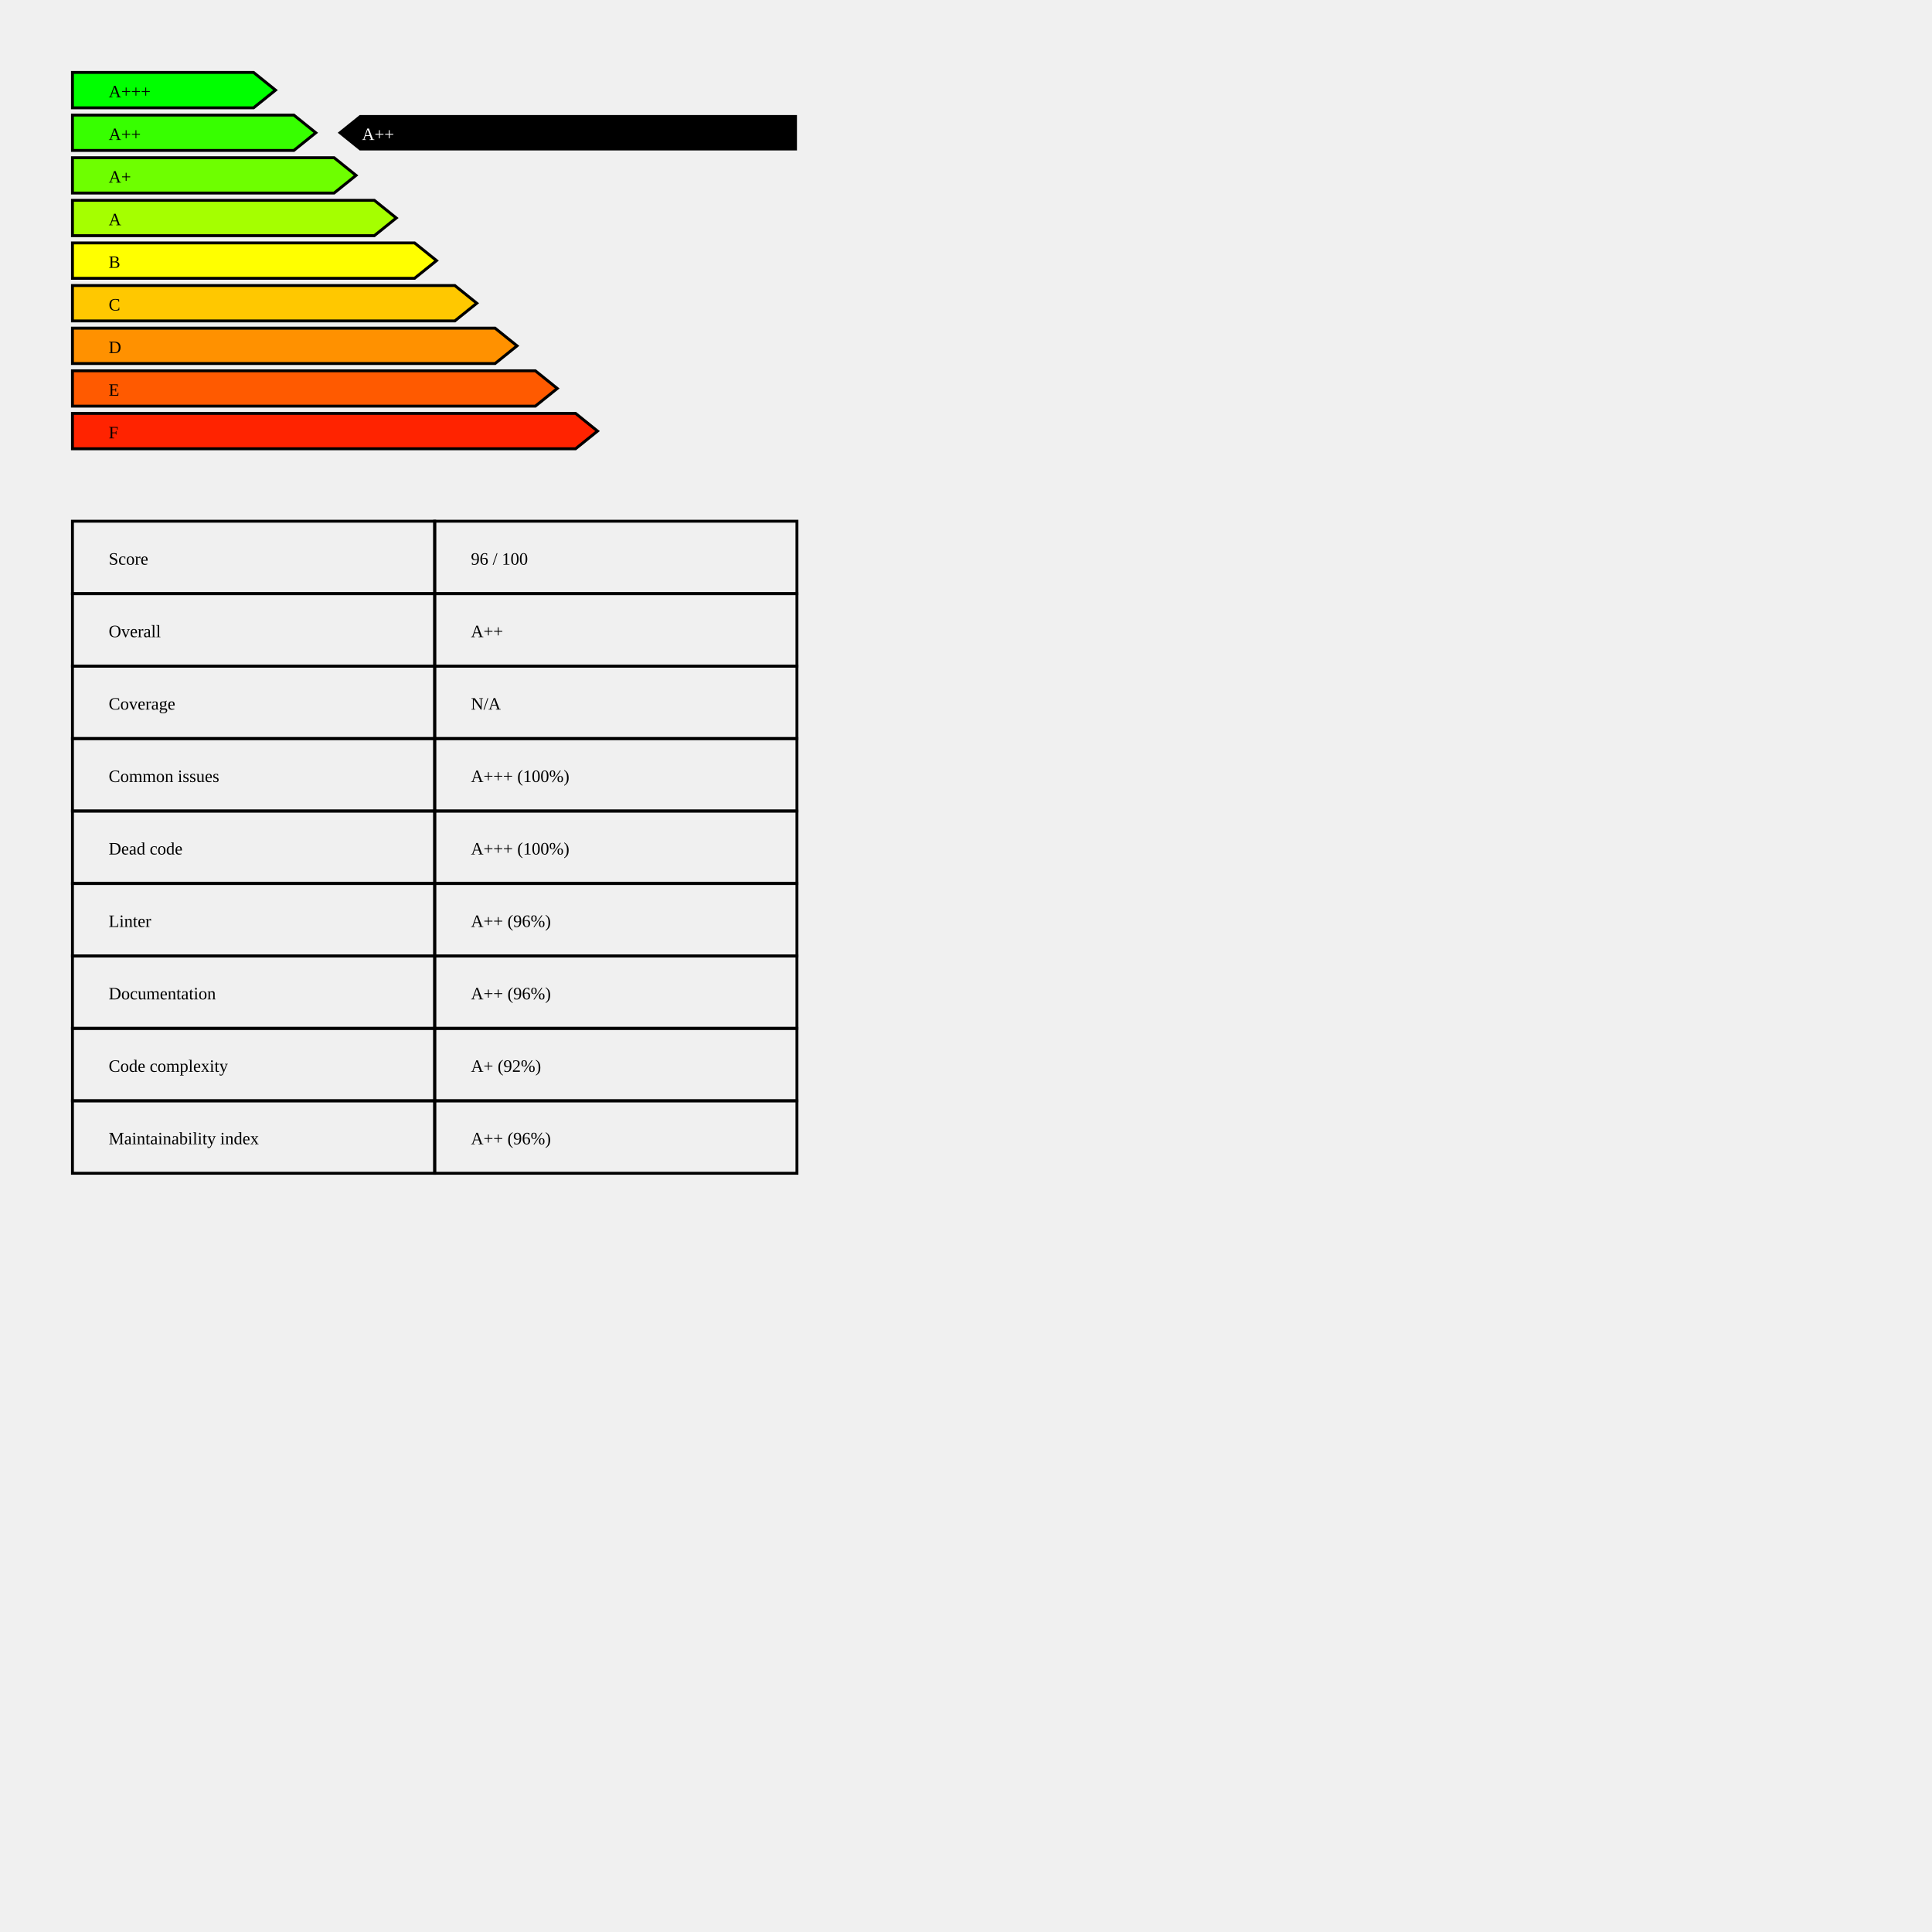
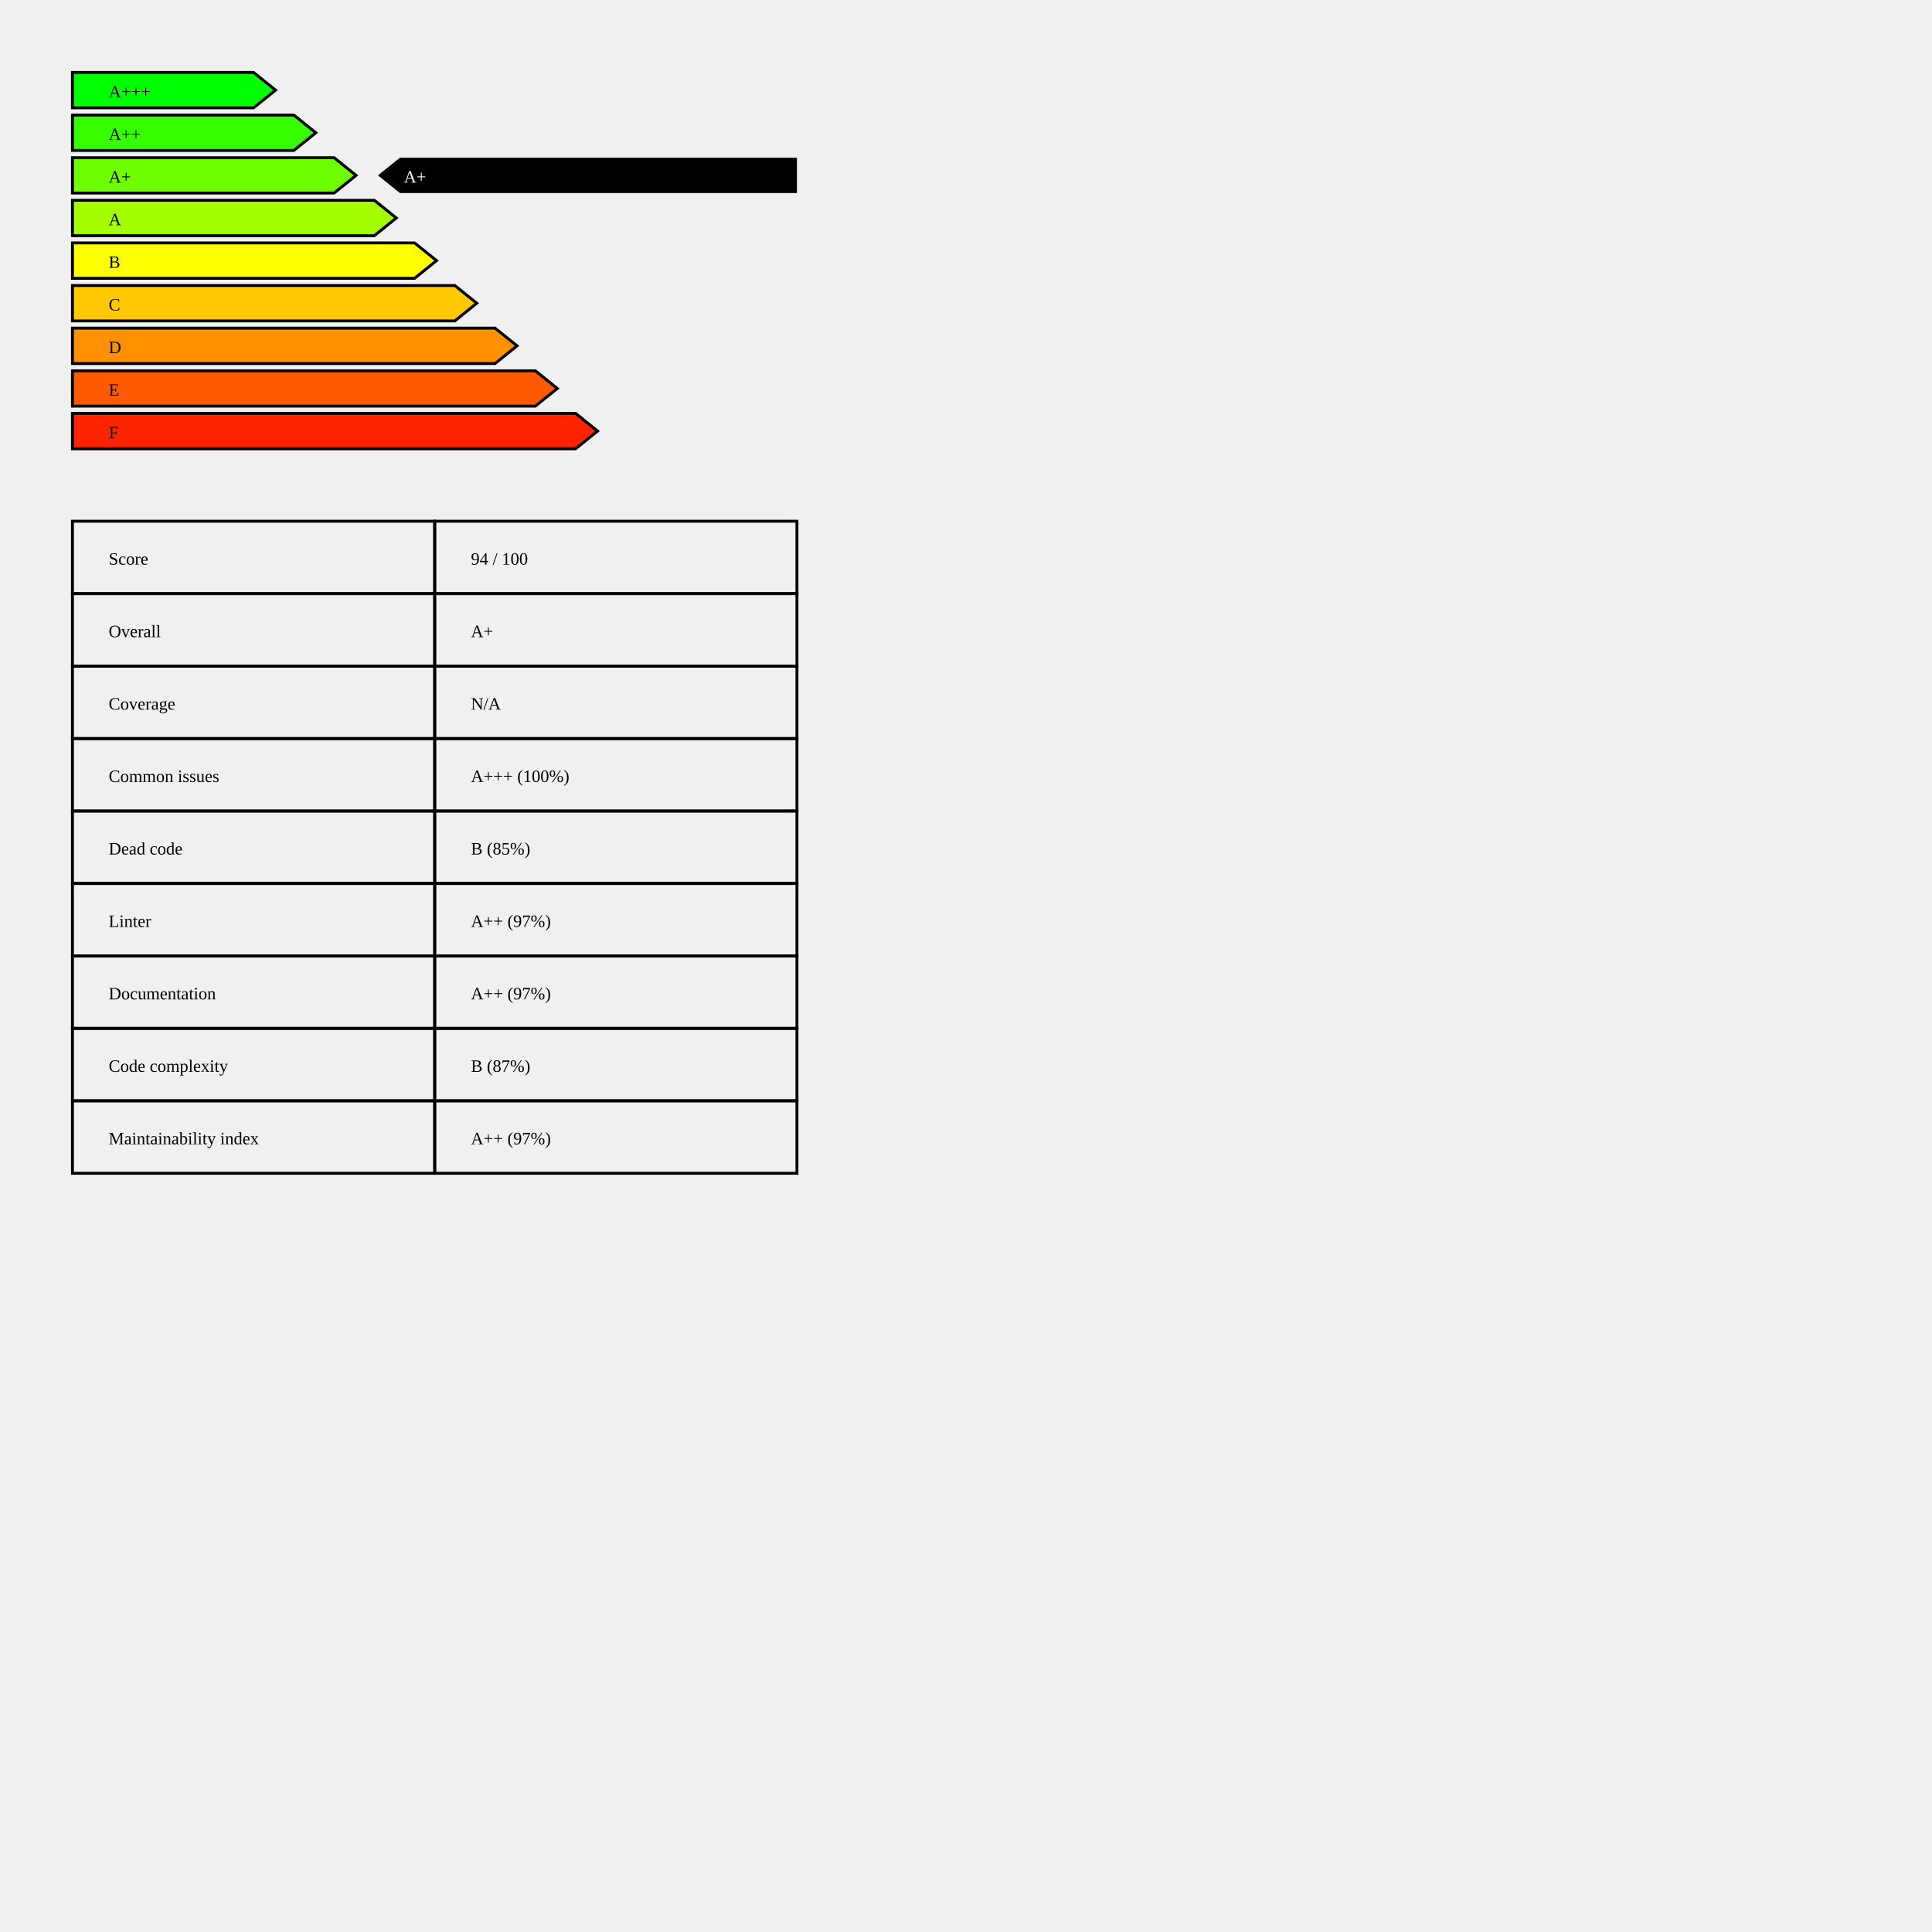
<svg xmlns="http://www.w3.org/2000/svg" baseProfile="full" height="1000pt" version="1.1" width="1000pt">
  <defs />
  <polygon points="50,50.0 175.0,50.0 190.152,62.206 175.0,74.412 50,74.412 50,50.0" style="fill:rgb(0 255 0);stroke:black;stroke-width:2;" />
  <text x="75.0" y="67.206">A+++</text>
  <polygon points="50,79.412 202.778,79.412 217.929,91.618 202.778,103.824 50,103.824 50,79.412" style="fill:rgb(55 255 0);stroke:black;stroke-width:2;" />
  <text x="75.0" y="96.618">A++</text>
  <polygon points="50,108.824 230.556,108.824 245.707,121.029 230.556,133.235 50,133.235 50,108.824" style="fill:rgb(110 255 0);stroke:black;stroke-width:2;" />
  <text x="75.0" y="126.029">A+</text>
  <polygon points="50,138.235 258.333,138.235 273.485,150.441 258.333,162.647 50,162.647 50,138.235" style="fill:rgb(165 255 0);stroke:black;stroke-width:2;" />
  <text x="75.0" y="155.441">A</text>
  <polygon points="50,167.647 286.111,167.647 301.263,179.853 286.111,192.059 50,192.059 50,167.647" style="fill:rgb(255 255 0);stroke:black;stroke-width:2;" />
  <text x="75.0" y="184.853">B</text>
  <polygon points="50,197.059 313.889,197.059 329.04,209.265 313.889,221.471 50,221.471 50,197.059" style="fill:rgb(255 200 0);stroke:black;stroke-width:2;" />
  <text x="75.0" y="214.265">C</text>
  <polygon points="50,226.471 341.667,226.471 356.818,238.676 341.667,250.882 50,250.882 50,226.471" style="fill:rgb(255 145 0);stroke:black;stroke-width:2;" />
  <text x="75.0" y="243.676">D</text>
  <polygon points="50,255.882 369.444,255.882 384.596,268.088 369.444,280.294 50,280.294 50,255.882" style="fill:rgb(255 90 0);stroke:black;stroke-width:2;" />
  <text x="75.0" y="273.088">E</text>
  <polygon points="50,285.294 397.222,285.294 412.374,297.5 397.222,309.706 50,309.706 50,285.294" style="fill:rgb(255 35 0);stroke:black;stroke-width:2;" />
  <text x="75.0" y="302.5">F</text>
-   <polygon points="248.232,79.412 233.081,91.618 248.232,103.824 550,103.824 550,79.412" style="fill:black;" />
-   <text fill="white" x="249.798" y="96.618">A++</text>
+   <polygon points="276.01,108.824 260.859,121.029 276.01,133.235 550,133.235 550,108.824" style="fill:black;" />
+   <text fill="white" x="278.687" y="126.029">A+</text>
  <text x="75.0" y="389.706">Score</text>
-   <text x="325.0" y="389.706">96 / 100</text>
+   <text x="325.0" y="389.706">94 / 100</text>
  <polygon points="50,359.706 300,359.706 300,409.706 50,409.706 50,359.706" style="fill:none; stroke:black;stroke-width:2;" />
  <polygon points="300,359.706 550,359.706 550,409.706 300,409.706 300,359.706" style="fill:none; stroke:black;stroke-width:2;" />
  <text x="75.0" y="439.706">Overall</text>
-   <text x="325.0" y="439.706">A++</text>
+   <text x="325.0" y="439.706">A+</text>
  <polygon points="50,409.706 300,409.706 300,459.706 50,459.706 50,409.706" style="fill:none; stroke:black;stroke-width:2;" />
  <polygon points="300,409.706 550,409.706 550,459.706 300,459.706 300,409.706" style="fill:none; stroke:black;stroke-width:2;" />
  <text x="75.0" y="489.706">Coverage</text>
  <text x="325.0" y="489.706">N/A</text>
  <polygon points="50,459.706 300,459.706 300,509.706 50,509.706 50,459.706" style="fill:none; stroke:black;stroke-width:2;" />
  <polygon points="300,459.706 550,459.706 550,509.706 300,509.706 300,459.706" style="fill:none; stroke:black;stroke-width:2;" />
  <text x="75.0" y="539.706">Common issues</text>
  <text x="325.0" y="539.706">A+++  (100%)</text>
  <polygon points="50,509.706 300,509.706 300,559.706 50,559.706 50,509.706" style="fill:none; stroke:black;stroke-width:2;" />
  <polygon points="300,509.706 550,509.706 550,559.706 300,559.706 300,509.706" style="fill:none; stroke:black;stroke-width:2;" />
  <text x="75.0" y="589.706">Dead code</text>
-   <text x="325.0" y="589.706">A+++  (100%)</text>
+   <text x="325.0" y="589.706">B  (85%)</text>
  <polygon points="50,559.706 300,559.706 300,609.706 50,609.706 50,559.706" style="fill:none; stroke:black;stroke-width:2;" />
  <polygon points="300,559.706 550,559.706 550,609.706 300,609.706 300,559.706" style="fill:none; stroke:black;stroke-width:2;" />
  <text x="75.0" y="639.706">Linter</text>
-   <text x="325.0" y="639.706">A++  (96%)</text>
+   <text x="325.0" y="639.706">A++  (97%)</text>
  <polygon points="50,609.706 300,609.706 300,659.706 50,659.706 50,609.706" style="fill:none; stroke:black;stroke-width:2;" />
  <polygon points="300,609.706 550,609.706 550,659.706 300,659.706 300,609.706" style="fill:none; stroke:black;stroke-width:2;" />
  <text x="75.0" y="689.706">Documentation</text>
-   <text x="325.0" y="689.706">A++  (96%)</text>
+   <text x="325.0" y="689.706">A++  (97%)</text>
  <polygon points="50,659.706 300,659.706 300,709.706 50,709.706 50,659.706" style="fill:none; stroke:black;stroke-width:2;" />
  <polygon points="300,659.706 550,659.706 550,709.706 300,709.706 300,659.706" style="fill:none; stroke:black;stroke-width:2;" />
  <text x="75.0" y="739.706">Code complexity</text>
-   <text x="325.0" y="739.706">A+  (92%)</text>
+   <text x="325.0" y="739.706">B  (87%)</text>
  <polygon points="50,709.706 300,709.706 300,759.706 50,759.706 50,709.706" style="fill:none; stroke:black;stroke-width:2;" />
  <polygon points="300,709.706 550,709.706 550,759.706 300,759.706 300,709.706" style="fill:none; stroke:black;stroke-width:2;" />
  <text x="75.0" y="789.706">Maintainability index</text>
-   <text x="325.0" y="789.706">A++  (96%)</text>
+   <text x="325.0" y="789.706">A++  (97%)</text>
  <polygon points="50,759.706 300,759.706 300,809.706 50,809.706 50,759.706" style="fill:none; stroke:black;stroke-width:2;" />
  <polygon points="300,759.706 550,759.706 550,809.706 300,809.706 300,759.706" style="fill:none; stroke:black;stroke-width:2;" />
</svg>
